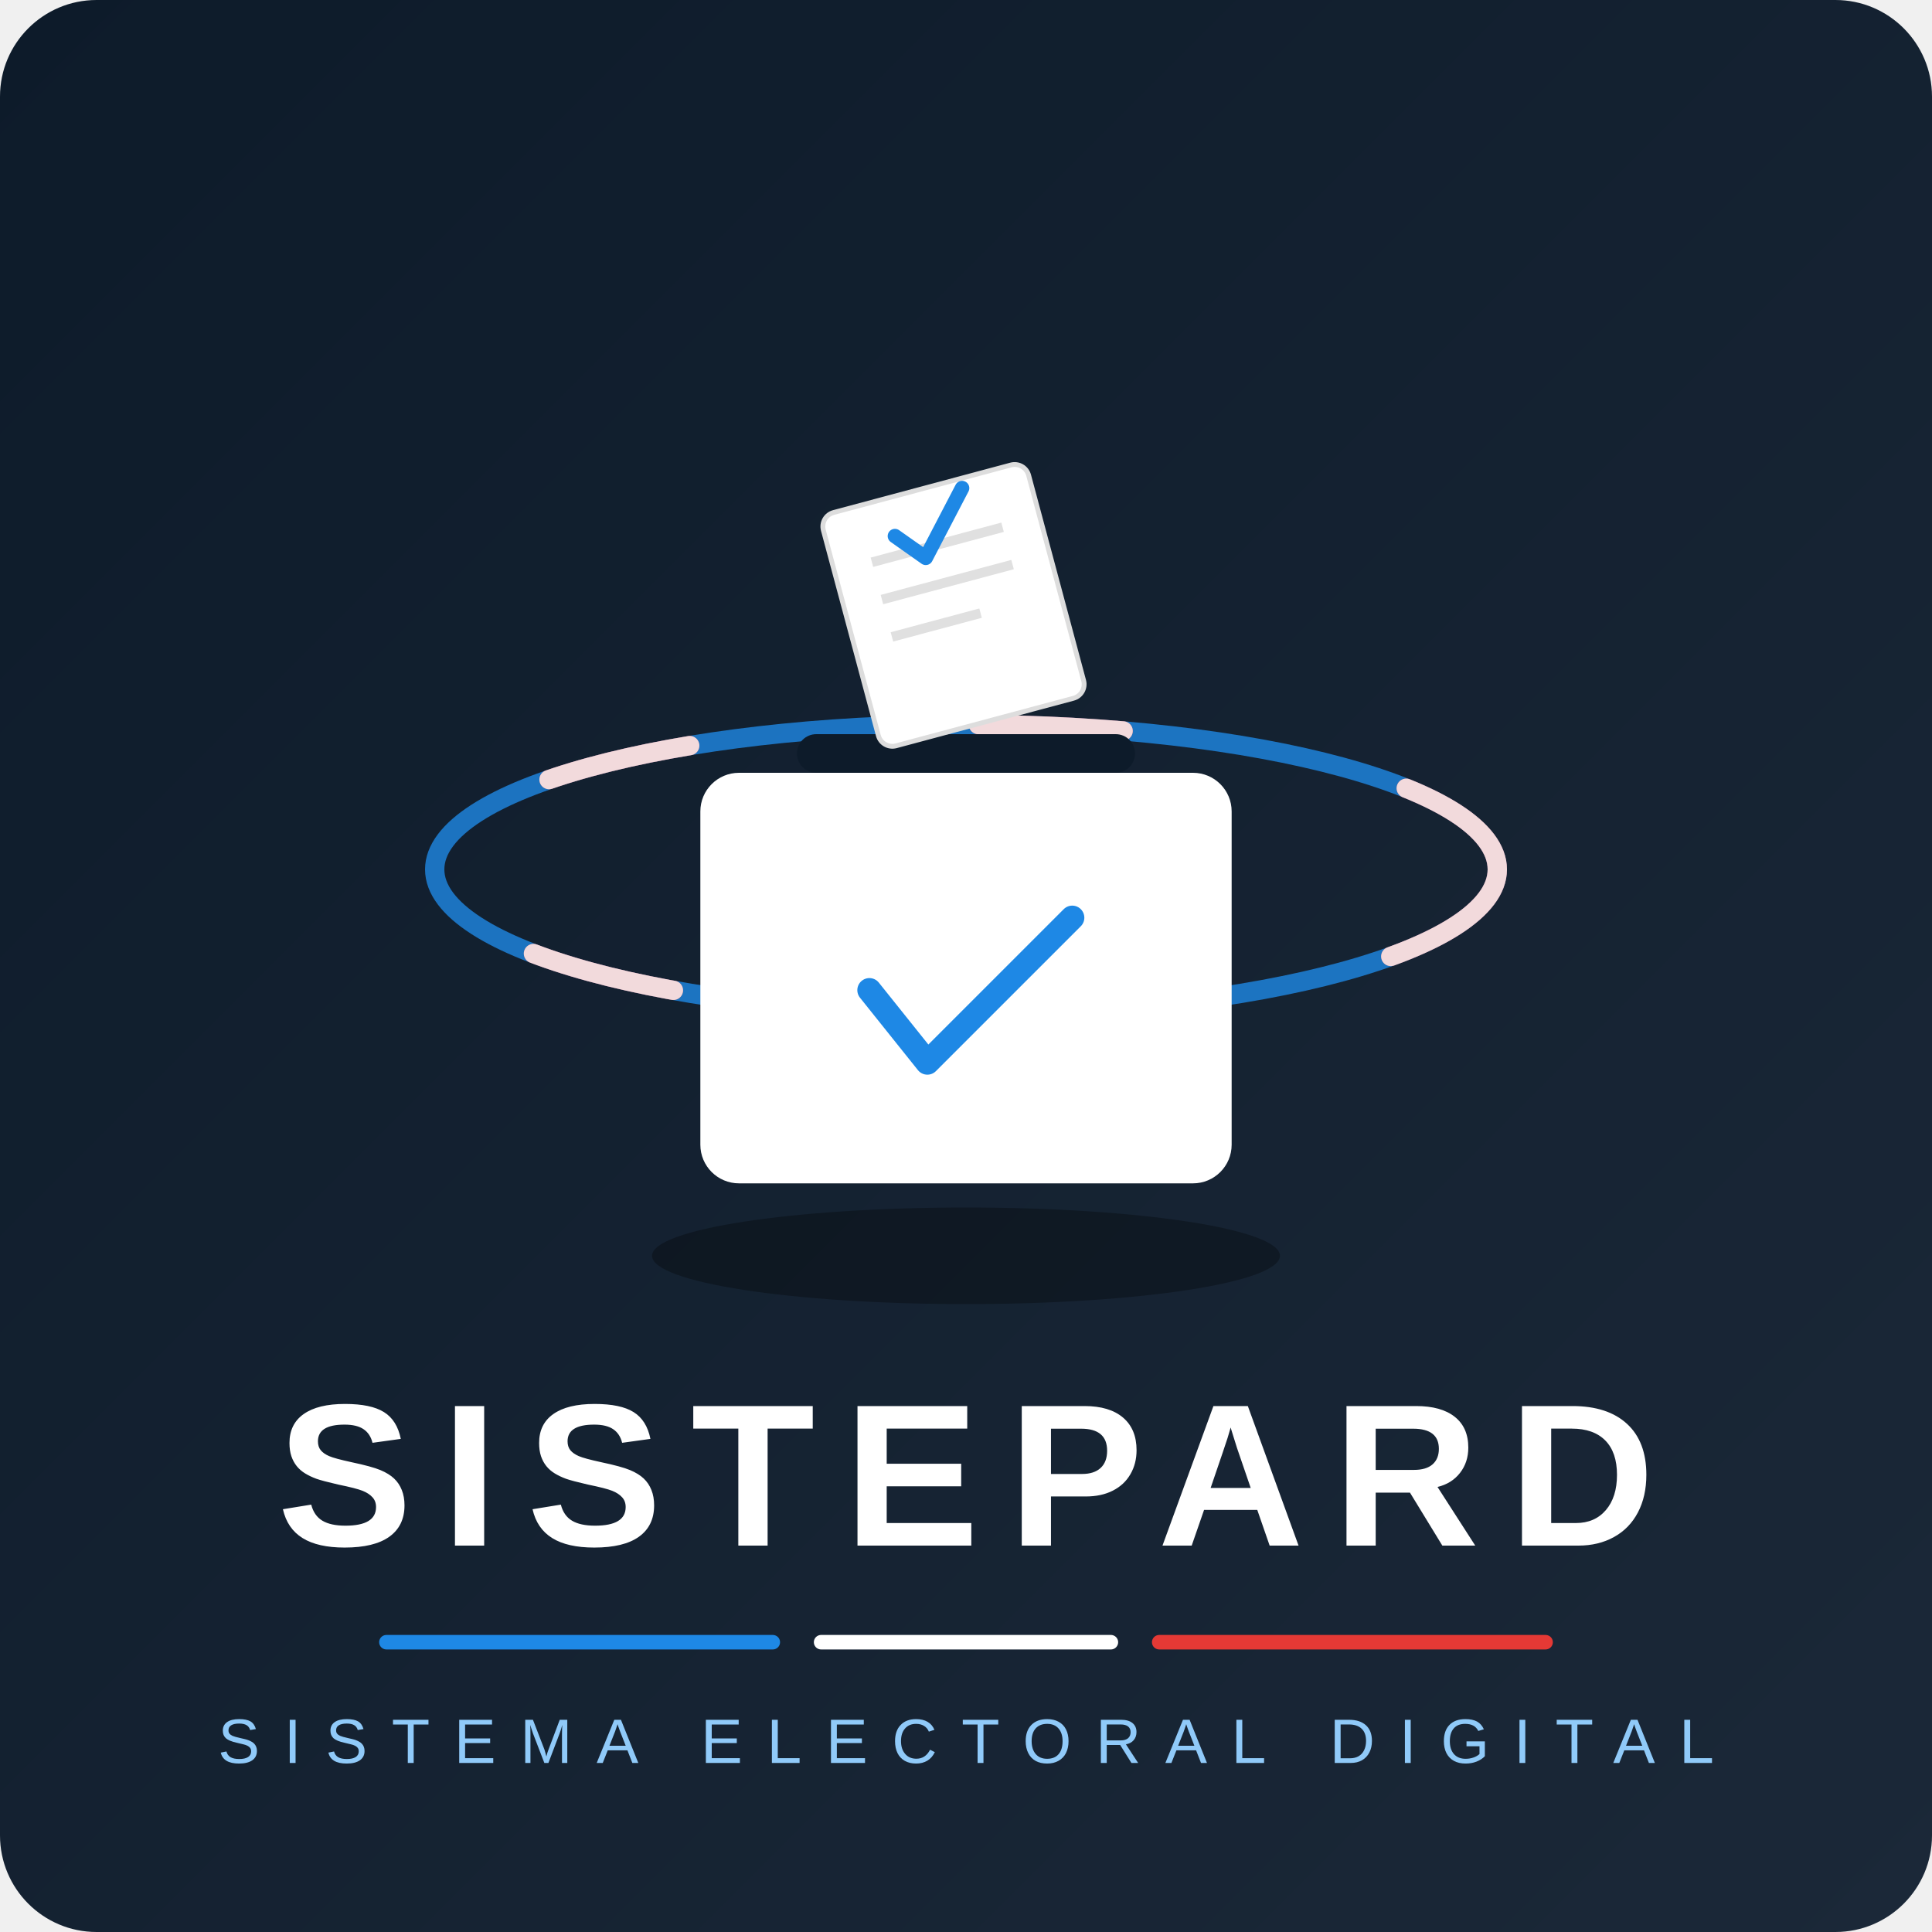
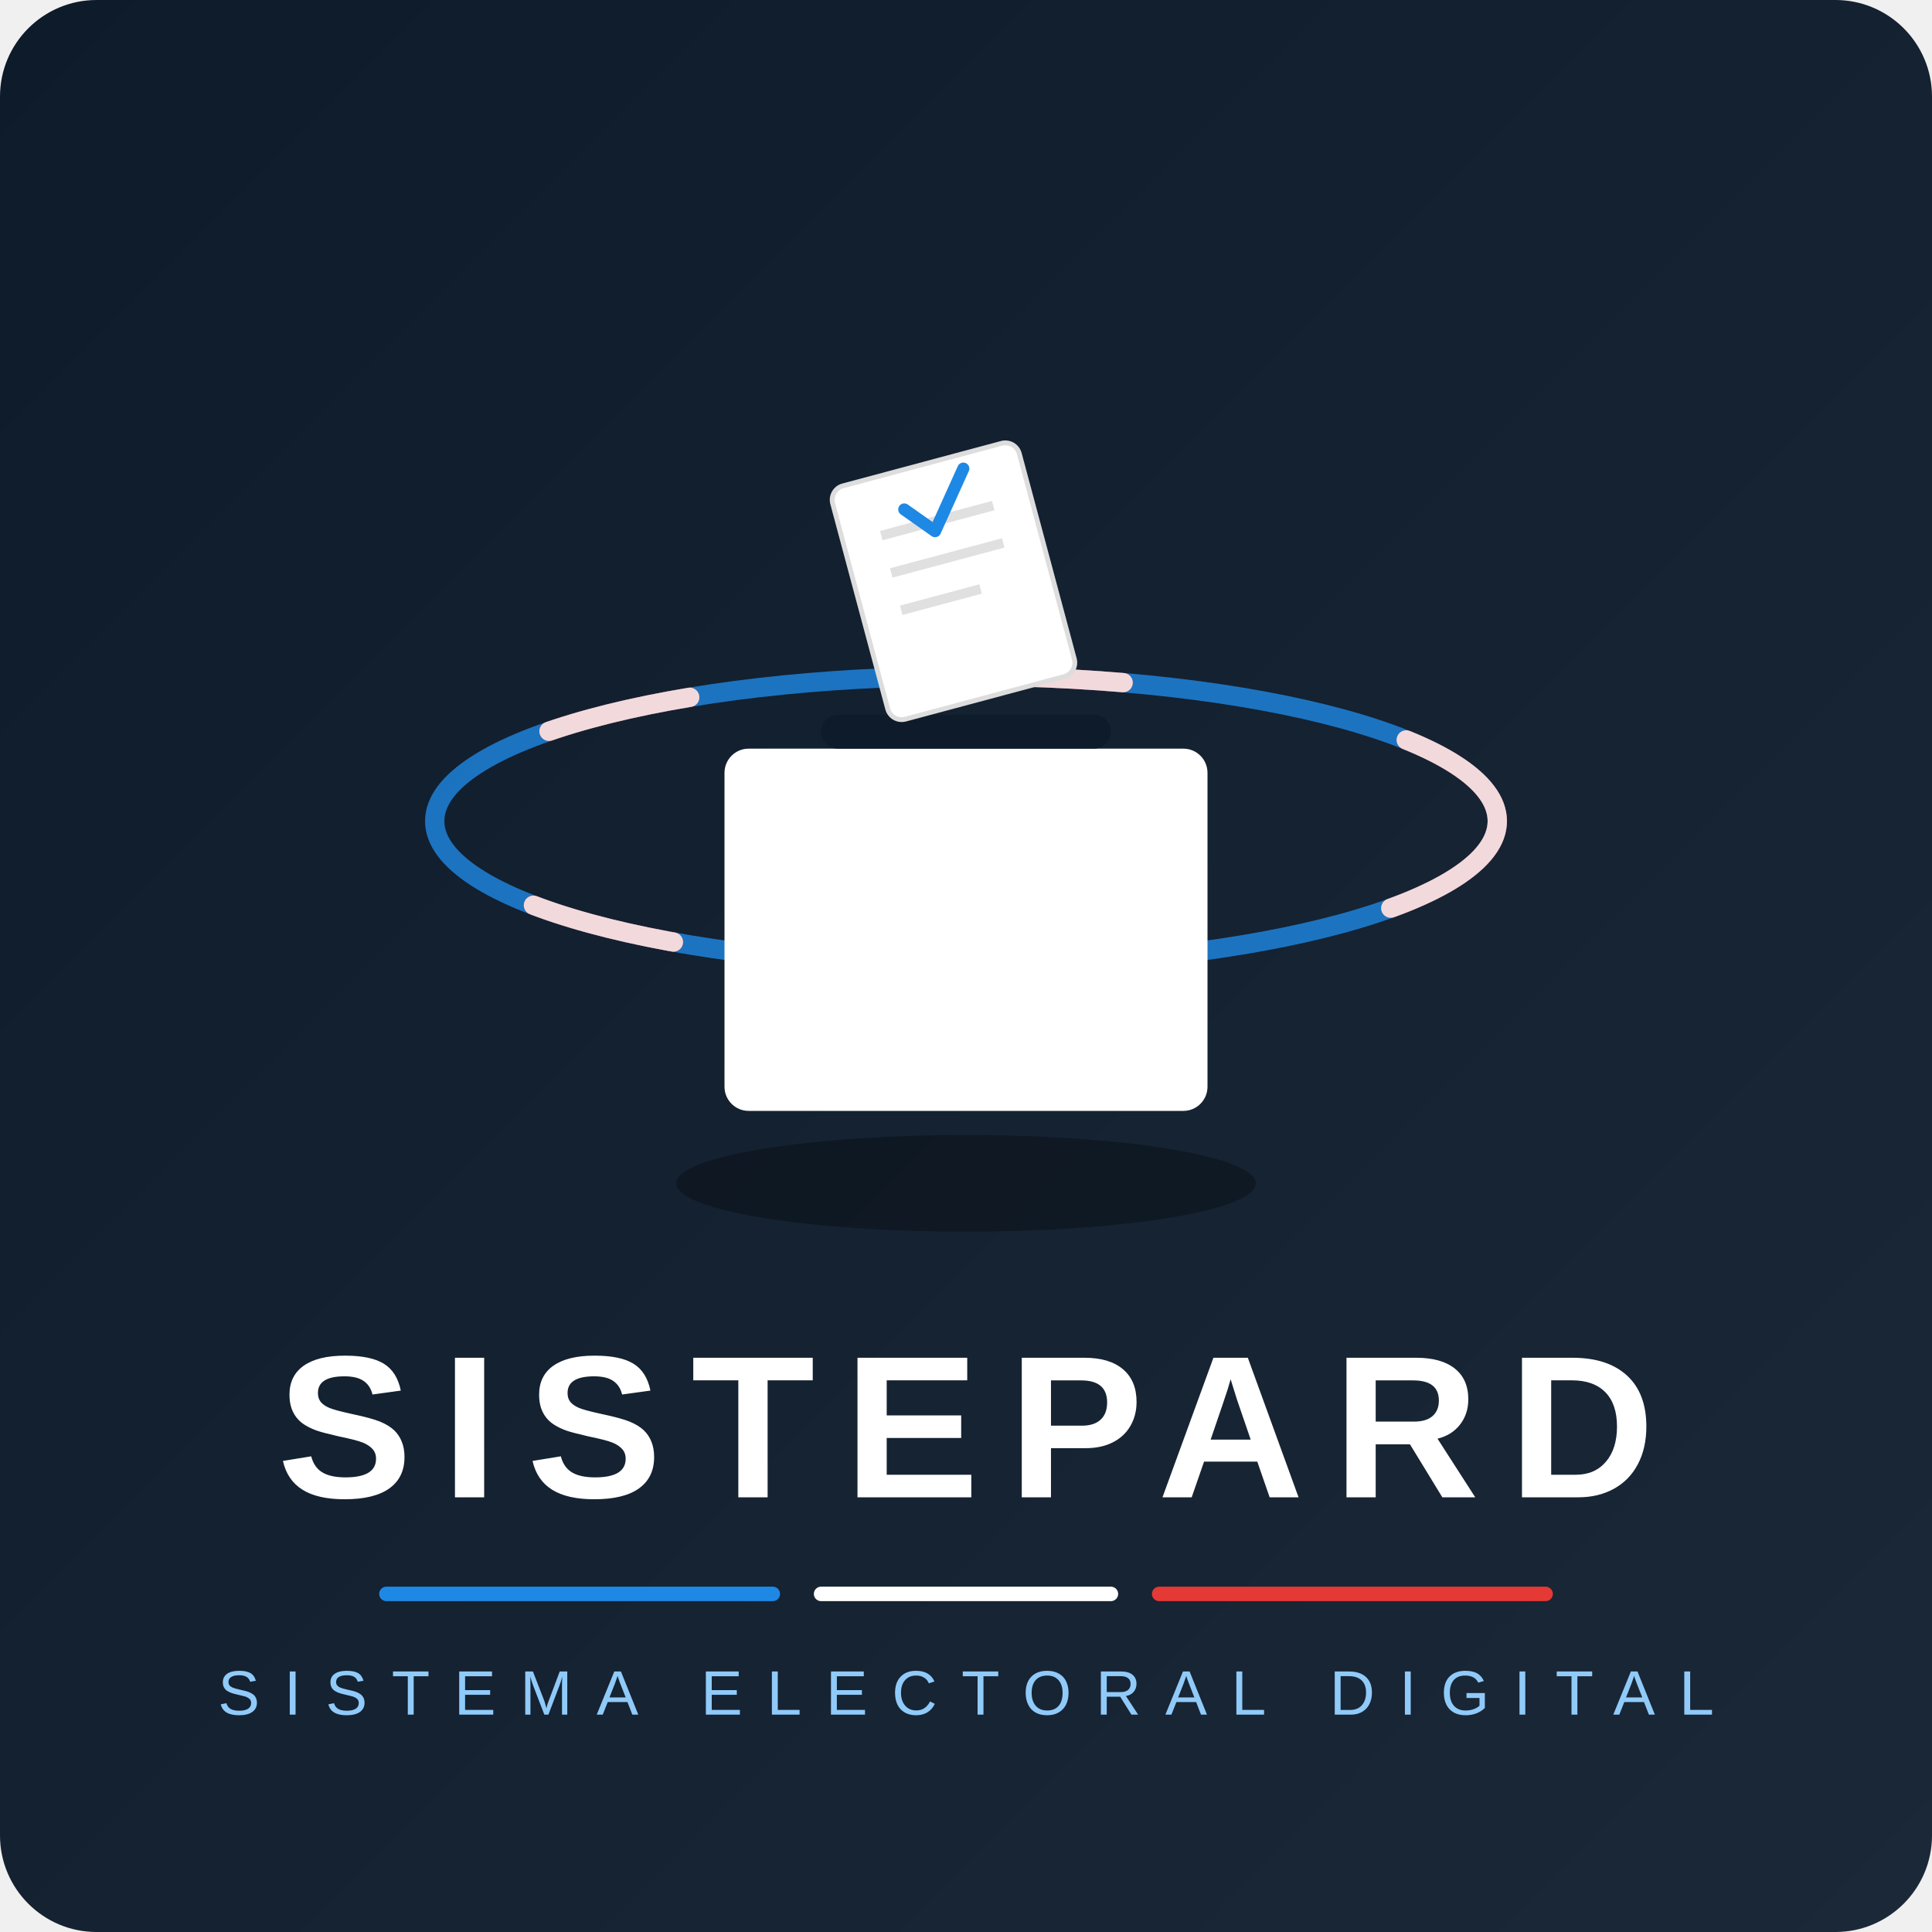
<svg xmlns="http://www.w3.org/2000/svg" viewBox="0 0 400 400" width="400" height="400">
  <defs>
    <linearGradient id="bgGrad" x1="0%" y1="0%" x2="100%" y2="100%">
      <stop offset="0%" style="stop-color:#0d1b2a" />
      <stop offset="100%" style="stop-color:#1b2838" />
    </linearGradient>
  </defs>
  <rect width="400" height="400" rx="20" fill="url(#bgGrad)" />
-   <g transform="translate(200,180)">
+   <g transform="translate(200,170)">
    <ellipse cx="0" cy="0" rx="110" ry="30" fill="none" stroke="#1e88e5" stroke-width="4" stroke-linecap="round" opacity="0.8">
      <animateTransform attributeName="transform" type="rotate" from="0 0 0" to="360 0 0" dur="8s" repeatCount="indefinite" />
    </ellipse>
    <ellipse cx="0" cy="0" rx="110" ry="30" fill="none" stroke="#e53935" stroke-width="4" stroke-linecap="round" opacity="0.8" stroke-dasharray="30,60">
      <animateTransform attributeName="transform" type="rotate" from="120 0 0" to="480 0 0" dur="8s" repeatCount="indefinite" />
    </ellipse>
    <ellipse cx="0" cy="0" rx="110" ry="30" fill="none" stroke="white" stroke-width="4" stroke-linecap="round" opacity="0.8" stroke-dasharray="30,60">
      <animateTransform attributeName="transform" type="rotate" from="240 0 0" to="600 0 0" dur="8s" repeatCount="indefinite" />
    </ellipse>
  </g>
-   <g transform="translate(200,180)">
-     <ellipse cx="0" cy="80" rx="65" ry="10" fill="black" opacity="0.3" />
-     <rect x="-55" y="-20" width="110" height="85" rx="8" fill="white" />
-     <rect x="-35" y="-28" width="70" height="8" rx="4" fill="#0d1b2a" />
-     <g transform="rotate(-15, 0, -45)">
-       <rect x="-22" y="-80" width="44" height="50" rx="3" fill="white" stroke="#ddd" stroke-width="1" />
-       <line x1="-14" y1="-68" x2="14" y2="-68" stroke="#e0e0e0" stroke-width="2" />
-       <line x1="-14" y1="-60" x2="14" y2="-60" stroke="#e0e0e0" stroke-width="2" />
-       <line x1="-14" y1="-52" x2="5" y2="-52" stroke="#e0e0e0" stroke-width="2" />
-       <path d="M-8,-72 L-3,-66 L8,-78" fill="none" stroke="#1e88e5" stroke-width="3" stroke-linecap="round" stroke-linejoin="round" />
+   <g transform="translate(200,170)">
+     <ellipse cx="0" cy="75" rx="60" ry="10" fill="black" opacity="0.3" />
+     <rect x="-50" y="-15" width="100" height="75" rx="5" fill="white" />
+     <rect x="-30" y="-22" width="60" height="7" rx="3.5" fill="#0d1b2a" />
+     <g transform="rotate(-15, 0, -40)">
+       <rect x="-20" y="-75" width="40" height="50" rx="3" fill="white" stroke="#ddd" stroke-width="1" />
+       <line x1="-12" y1="-63" x2="12" y2="-63" stroke="#e0e0e0" stroke-width="2" />
+       <line x1="-12" y1="-55" x2="12" y2="-55" stroke="#e0e0e0" stroke-width="2" />
+       <line x1="-12" y1="-47" x2="5" y2="-47" stroke="#e0e0e0" stroke-width="2" />
+       <path d="M-6,-67 L-1,-61 L8,-72" fill="none" stroke="#1e88e5" stroke-width="2.5" stroke-linecap="round" stroke-linejoin="round" />
    </g>
-     <path d="M-20,25 L-8,40 L22,10" fill="none" stroke="#1e88e5" stroke-width="5" stroke-linecap="round" stroke-linejoin="round" />
  </g>
-   <g transform="translate(200,320)">
+   <g transform="translate(200,310)">
    <text x="0" y="0" text-anchor="middle" font-family="'Segoe UI', Arial, sans-serif" font-weight="700" font-size="42" fill="white" letter-spacing="6">SISTEPARD</text>
    <line x1="-120" y1="20" x2="-40" y2="20" stroke="#1e88e5" stroke-width="3" stroke-linecap="round" />
    <line x1="-30" y1="20" x2="30" y2="20" stroke="white" stroke-width="3" stroke-linecap="round" />
    <line x1="40" y1="20" x2="120" y2="20" stroke="#e53935" stroke-width="3" stroke-linecap="round" />
    <text x="0" y="45" text-anchor="middle" font-family="'Segoe UI', Arial, sans-serif" font-weight="300" font-size="13" fill="#90CAF9" letter-spacing="5">SISTEMA ELECTORAL DIGITAL</text>
  </g>
</svg>
